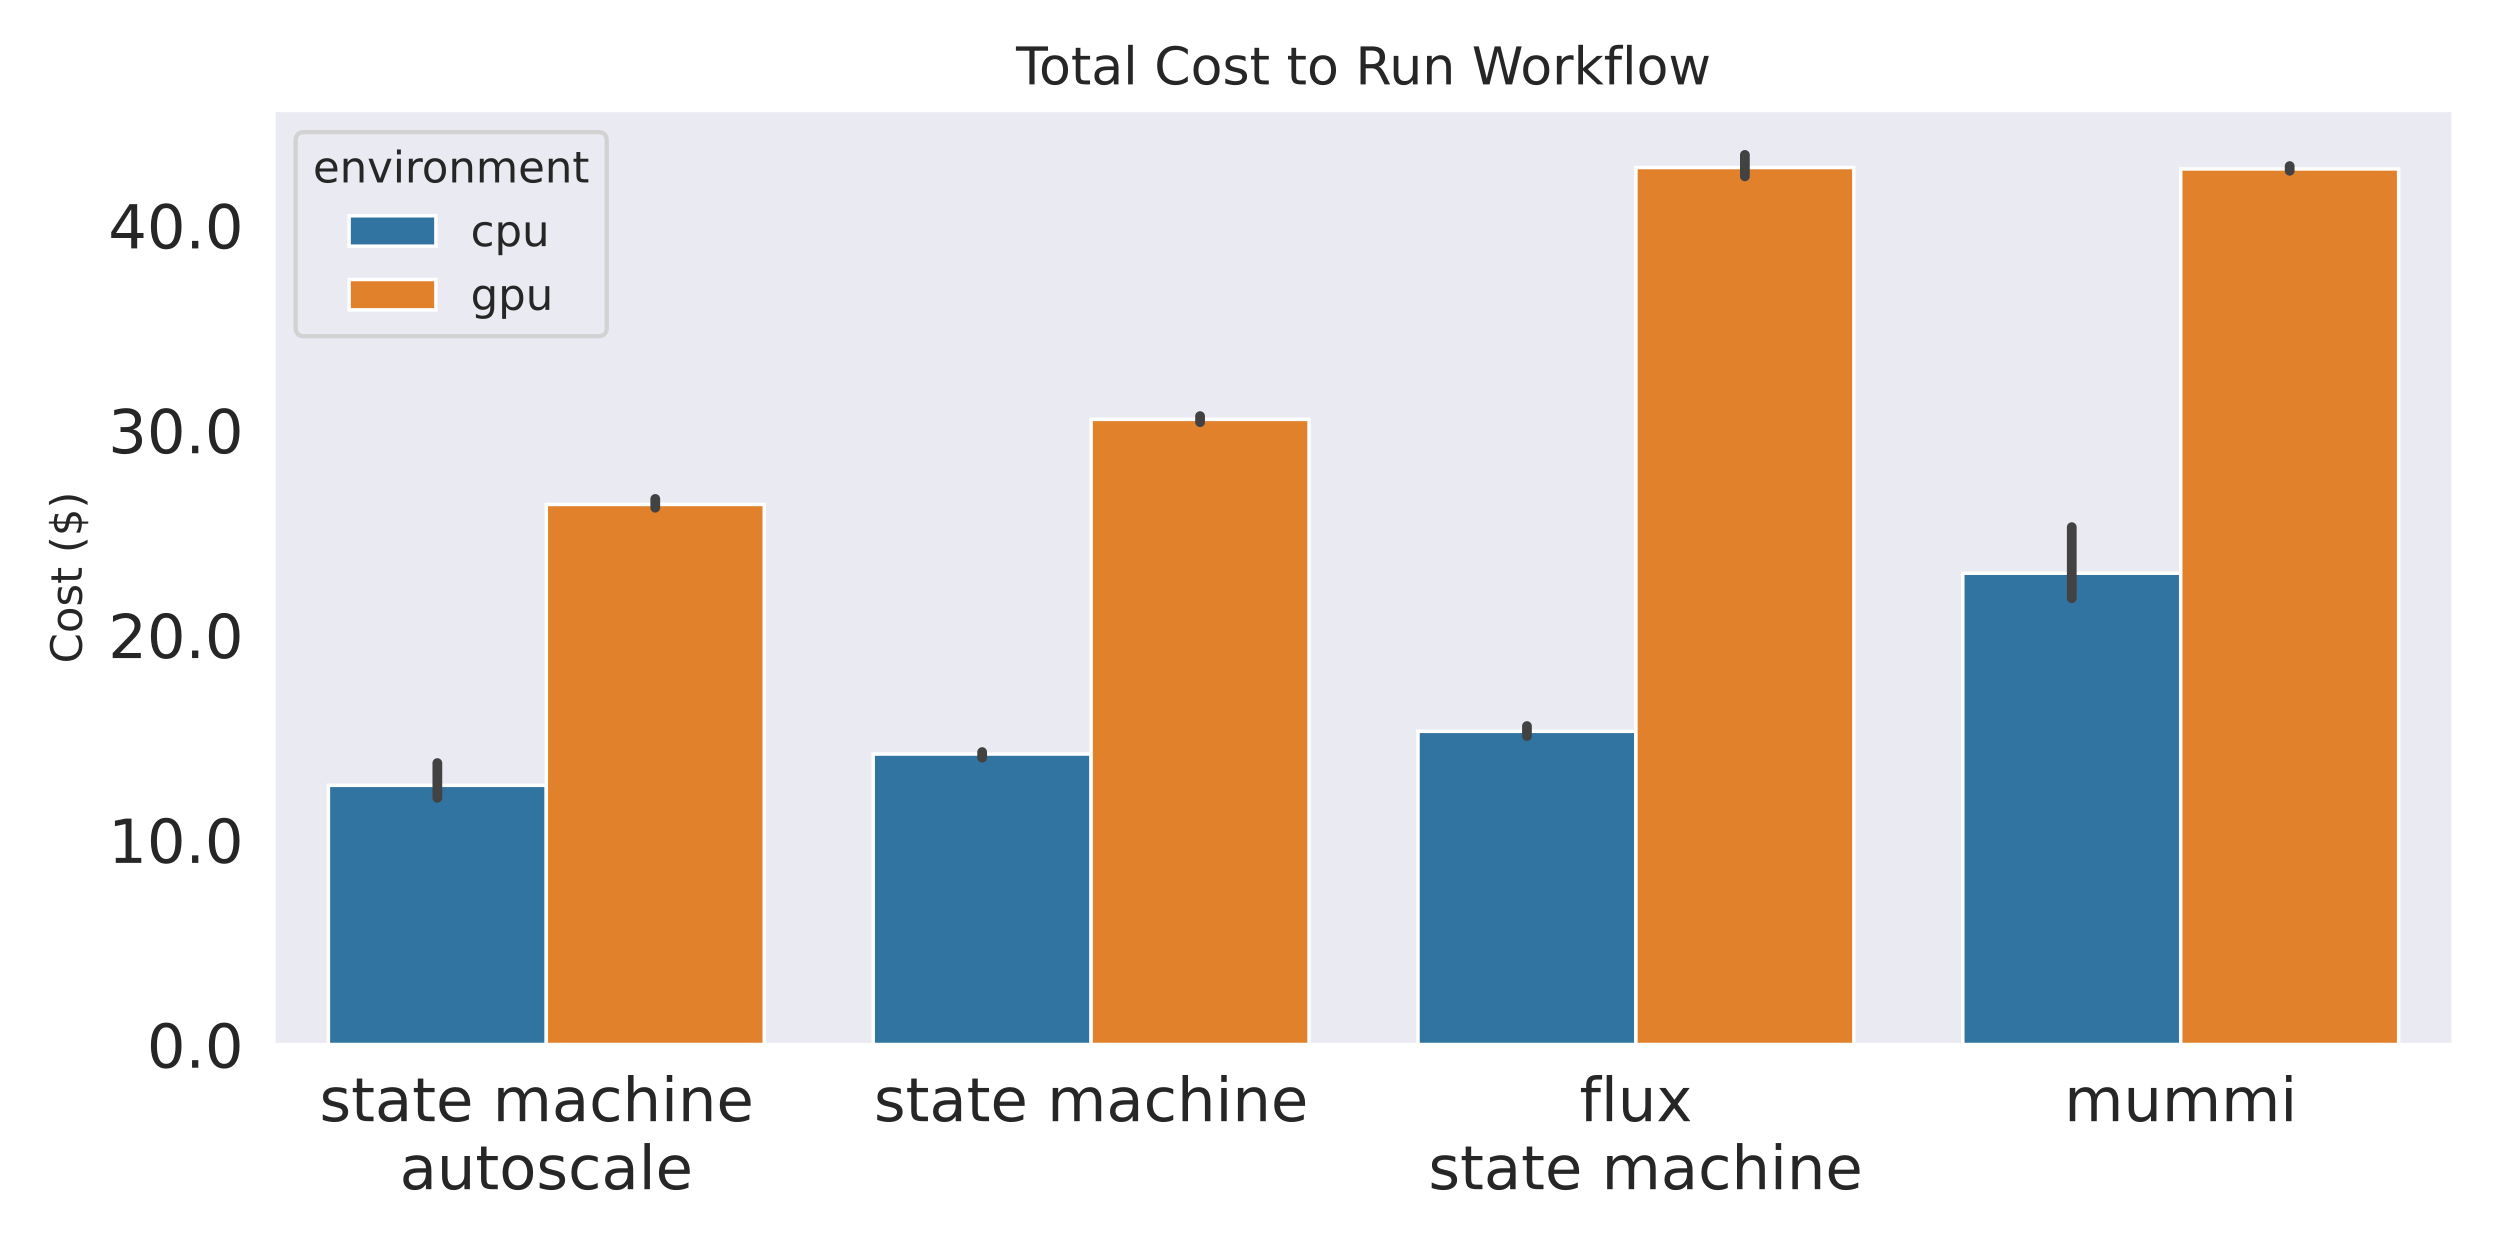
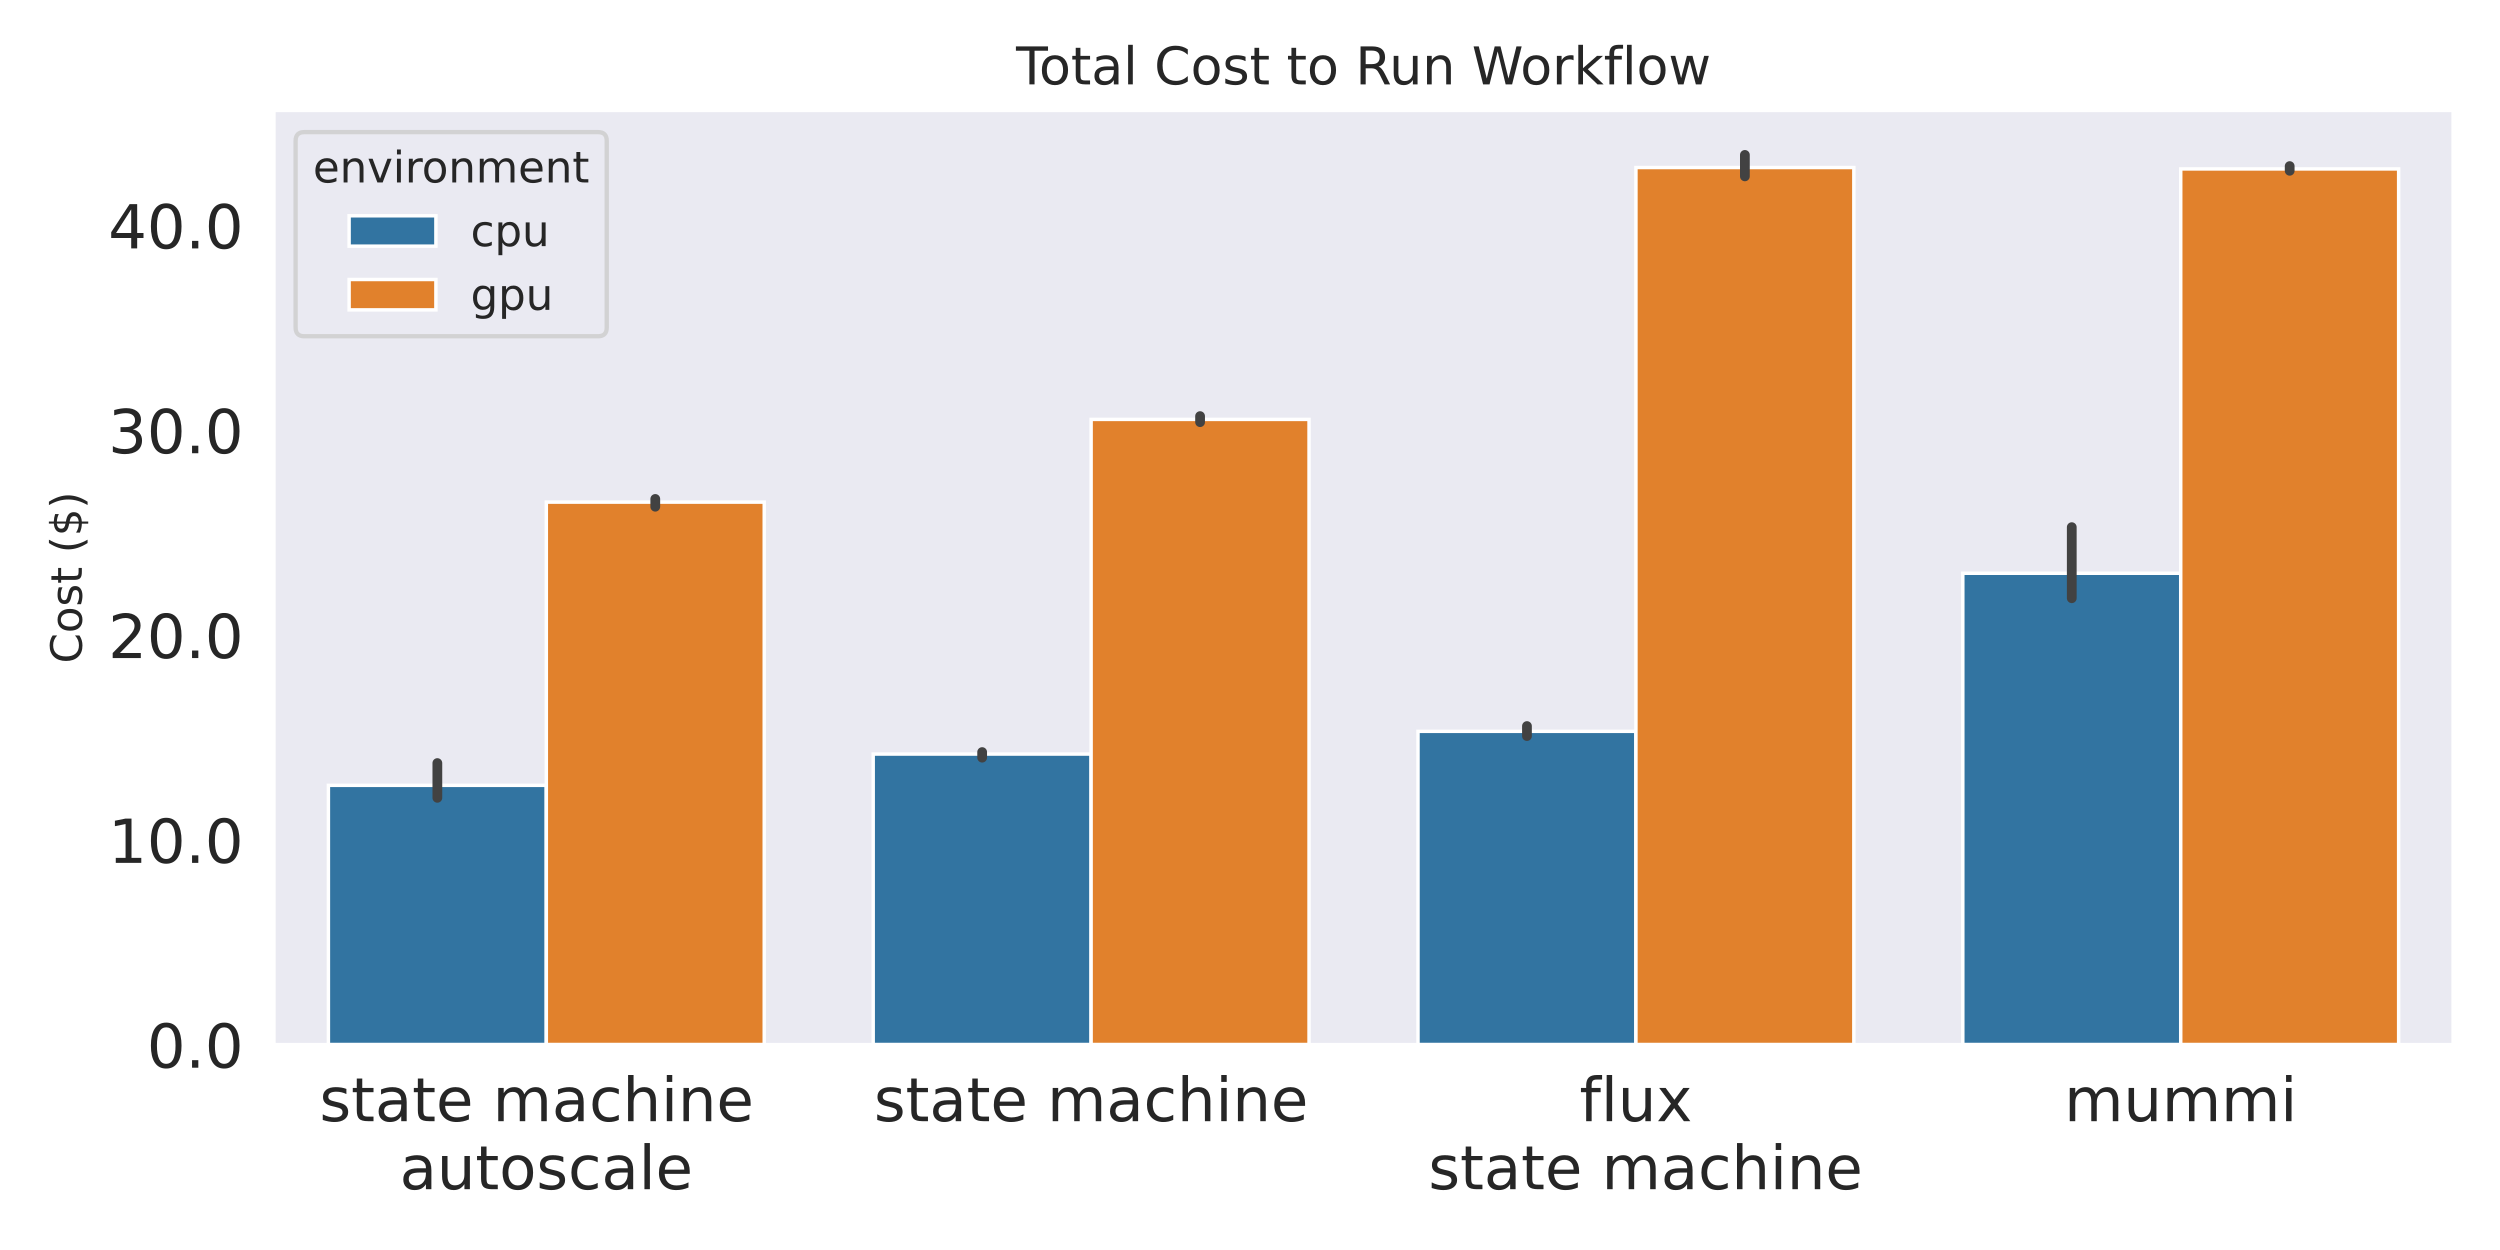
<svg xmlns="http://www.w3.org/2000/svg" xmlns:xlink="http://www.w3.org/1999/xlink" width="576pt" height="288pt" viewBox="0 0 576 288" version="1.1">
  <defs>
    <style type="text/css">*{stroke-linejoin: round; stroke-linecap: butt}</style>
  </defs>
  <g id="figure_1">
    <g id="patch_1">
      <path d="M 0 288  L 576 288  L 576 0  L 0 0  z " style="fill: #ffffff" />
    </g>
    <g id="axes_1">
      <g id="patch_2">
        <path d="M 63.11 240.68  L 565.2 240.68  L 565.2 25.44  L 63.11 25.44  z " style="fill: #eaeaf2" />
      </g>
      <g id="matplotlib.axis_1">
        <g id="xtick_1">
          <g id="text_1">
            <g style="fill: #262626" transform="translate(73.60859 258.3178) scale(0.14 -0.14)">
              <defs>
                <path id="DejaVuSans-73" d="M 2834 3397  L 2834 2853  Q 2591 2978 2328 3040  Q 2066 3103 1784 3103  Q 1356 3103 1142 2972  Q 928 2841 928 2578  Q 928 2378 1081 2264  Q 1234 2150 1697 2047  L 1894 2003  Q 2506 1872 2764 1633  Q 3022 1394 3022 966  Q 3022 478 2636 193  Q 2250 -91 1575 -91  Q 1294 -91 989 -36  Q 684 19 347 128  L 347 722  Q 666 556 975 473  Q 1284 391 1588 391  Q 1994 391 2212 530  Q 2431 669 2431 922  Q 2431 1156 2273 1281  Q 2116 1406 1581 1522  L 1381 1569  Q 847 1681 609 1914  Q 372 2147 372 2553  Q 372 3047 722 3315  Q 1072 3584 1716 3584  Q 2034 3584 2315 3537  Q 2597 3491 2834 3397  z " transform="scale(0.015625)" />
                <path id="DejaVuSans-74" d="M 1172 4494  L 1172 3500  L 2356 3500  L 2356 3053  L 1172 3053  L 1172 1153  Q 1172 725 1289 603  Q 1406 481 1766 481  L 2356 481  L 2356 0  L 1766 0  Q 1100 0 847 248  Q 594 497 594 1153  L 594 3053  L 172 3053  L 172 3500  L 594 3500  L 594 4494  L 1172 4494  z " transform="scale(0.015625)" />
                <path id="DejaVuSans-61" d="M 2194 1759  Q 1497 1759 1228 1600  Q 959 1441 959 1056  Q 959 750 1161 570  Q 1363 391 1709 391  Q 2188 391 2477 730  Q 2766 1069 2766 1631  L 2766 1759  L 2194 1759  z M 3341 1997  L 3341 0  L 2766 0  L 2766 531  Q 2569 213 2275 61  Q 1981 -91 1556 -91  Q 1019 -91 701 211  Q 384 513 384 1019  Q 384 1609 779 1909  Q 1175 2209 1959 2209  L 2766 2209  L 2766 2266  Q 2766 2663 2505 2880  Q 2244 3097 1772 3097  Q 1472 3097 1187 3025  Q 903 2953 641 2809  L 641 3341  Q 956 3463 1253 3523  Q 1550 3584 1831 3584  Q 2591 3584 2966 3190  Q 3341 2797 3341 1997  z " transform="scale(0.015625)" />
                <path id="DejaVuSans-65" d="M 3597 1894  L 3597 1613  L 953 1613  Q 991 1019 1311 708  Q 1631 397 2203 397  Q 2534 397 2845 478  Q 3156 559 3463 722  L 3463 178  Q 3153 47 2828 -22  Q 2503 -91 2169 -91  Q 1331 -91 842 396  Q 353 884 353 1716  Q 353 2575 817 3079  Q 1281 3584 2069 3584  Q 2775 3584 3186 3129  Q 3597 2675 3597 1894  z M 3022 2063  Q 3016 2534 2758 2815  Q 2500 3097 2075 3097  Q 1594 3097 1305 2825  Q 1016 2553 972 2059  L 3022 2063  z " transform="scale(0.015625)" />
                <path id="DejaVuSans-20" transform="scale(0.015625)" />
                <path id="DejaVuSans-6d" d="M 3328 2828  Q 3544 3216 3844 3400  Q 4144 3584 4550 3584  Q 5097 3584 5394 3201  Q 5691 2819 5691 2113  L 5691 0  L 5113 0  L 5113 2094  Q 5113 2597 4934 2840  Q 4756 3084 4391 3084  Q 3944 3084 3684 2787  Q 3425 2491 3425 1978  L 3425 0  L 2847 0  L 2847 2094  Q 2847 2600 2669 2842  Q 2491 3084 2119 3084  Q 1678 3084 1418 2786  Q 1159 2488 1159 1978  L 1159 0  L 581 0  L 581 3500  L 1159 3500  L 1159 2956  Q 1356 3278 1631 3431  Q 1906 3584 2284 3584  Q 2666 3584 2933 3390  Q 3200 3197 3328 2828  z " transform="scale(0.015625)" />
                <path id="DejaVuSans-63" d="M 3122 3366  L 3122 2828  Q 2878 2963 2633 3030  Q 2388 3097 2138 3097  Q 1578 3097 1268 2742  Q 959 2388 959 1747  Q 959 1106 1268 751  Q 1578 397 2138 397  Q 2388 397 2633 464  Q 2878 531 3122 666  L 3122 134  Q 2881 22 2623 -34  Q 2366 -91 2075 -91  Q 1284 -91 818 406  Q 353 903 353 1747  Q 353 2603 823 3093  Q 1294 3584 2113 3584  Q 2378 3584 2631 3529  Q 2884 3475 3122 3366  z " transform="scale(0.015625)" />
                <path id="DejaVuSans-68" d="M 3513 2113  L 3513 0  L 2938 0  L 2938 2094  Q 2938 2591 2744 2837  Q 2550 3084 2163 3084  Q 1697 3084 1428 2787  Q 1159 2491 1159 1978  L 1159 0  L 581 0  L 581 4863  L 1159 4863  L 1159 2956  Q 1366 3272 1645 3428  Q 1925 3584 2291 3584  Q 2894 3584 3203 3211  Q 3513 2838 3513 2113  z " transform="scale(0.015625)" />
                <path id="DejaVuSans-69" d="M 603 3500  L 1178 3500  L 1178 0  L 603 0  L 603 3500  z M 603 4863  L 1178 4863  L 1178 4134  L 603 4134  L 603 4863  z " transform="scale(0.015625)" />
                <path id="DejaVuSans-6e" d="M 3513 2113  L 3513 0  L 2938 0  L 2938 2094  Q 2938 2591 2744 2837  Q 2550 3084 2163 3084  Q 1697 3084 1428 2787  Q 1159 2491 1159 1978  L 1159 0  L 581 0  L 581 3500  L 1159 3500  L 1159 2956  Q 1366 3272 1645 3428  Q 1925 3584 2291 3584  Q 2894 3584 3203 3211  Q 3513 2838 3513 2113  z " transform="scale(0.015625)" />
              </defs>
              <use xlink:href="#DejaVuSans-73" />
              <use xlink:href="#DejaVuSans-74" x="52.1" />
              <use xlink:href="#DejaVuSans-61" x="91.309" />
              <use xlink:href="#DejaVuSans-74" x="152.588" />
              <use xlink:href="#DejaVuSans-65" x="191.797" />
              <use xlink:href="#DejaVuSans-20" x="253.32" />
              <use xlink:href="#DejaVuSans-6d" x="285.107" />
              <use xlink:href="#DejaVuSans-61" x="382.52" />
              <use xlink:href="#DejaVuSans-63" x="443.799" />
              <use xlink:href="#DejaVuSans-68" x="498.779" />
              <use xlink:href="#DejaVuSans-69" x="562.158" />
              <use xlink:href="#DejaVuSans-6e" x="589.941" />
              <use xlink:href="#DejaVuSans-65" x="653.32" />
              <use xlink:href="#DejaVuSans-20" x="714.844" />
            </g>
            <g style="fill: #262626" transform="translate(92.08094 273.9948) scale(0.14 -0.14)">
              <defs>
                <path id="DejaVuSans-75" d="M 544 1381  L 544 3500  L 1119 3500  L 1119 1403  Q 1119 906 1312 657  Q 1506 409 1894 409  Q 2359 409 2629 706  Q 2900 1003 2900 1516  L 2900 3500  L 3475 3500  L 3475 0  L 2900 0  L 2900 538  Q 2691 219 2414 64  Q 2138 -91 1772 -91  Q 1169 -91 856 284  Q 544 659 544 1381  z M 1991 3584  L 1991 3584  z " transform="scale(0.015625)" />
                <path id="DejaVuSans-6f" d="M 1959 3097  Q 1497 3097 1228 2736  Q 959 2375 959 1747  Q 959 1119 1226 758  Q 1494 397 1959 397  Q 2419 397 2687 759  Q 2956 1122 2956 1747  Q 2956 2369 2687 2733  Q 2419 3097 1959 3097  z M 1959 3584  Q 2709 3584 3137 3096  Q 3566 2609 3566 1747  Q 3566 888 3137 398  Q 2709 -91 1959 -91  Q 1206 -91 779 398  Q 353 888 353 1747  Q 353 2609 779 3096  Q 1206 3584 1959 3584  z " transform="scale(0.015625)" />
                <path id="DejaVuSans-6c" d="M 603 4863  L 1178 4863  L 1178 0  L 603 0  L 603 4863  z " transform="scale(0.015625)" />
              </defs>
              <use xlink:href="#DejaVuSans-61" />
              <use xlink:href="#DejaVuSans-75" x="61.279" />
              <use xlink:href="#DejaVuSans-74" x="124.658" />
              <use xlink:href="#DejaVuSans-6f" x="163.867" />
              <use xlink:href="#DejaVuSans-73" x="225.049" />
              <use xlink:href="#DejaVuSans-63" x="277.148" />
              <use xlink:href="#DejaVuSans-61" x="332.129" />
              <use xlink:href="#DejaVuSans-6c" x="393.408" />
              <use xlink:href="#DejaVuSans-65" x="421.191" />
            </g>
          </g>
        </g>
        <g id="xtick_2">
          <g id="text_2">
            <g style="fill: #262626" transform="translate(201.3558 258.3178) scale(0.14 -0.14)">
              <use xlink:href="#DejaVuSans-73" />
              <use xlink:href="#DejaVuSans-74" x="52.1" />
              <use xlink:href="#DejaVuSans-61" x="91.309" />
              <use xlink:href="#DejaVuSans-74" x="152.588" />
              <use xlink:href="#DejaVuSans-65" x="191.797" />
              <use xlink:href="#DejaVuSans-20" x="253.32" />
              <use xlink:href="#DejaVuSans-6d" x="285.107" />
              <use xlink:href="#DejaVuSans-61" x="382.52" />
              <use xlink:href="#DejaVuSans-63" x="443.799" />
              <use xlink:href="#DejaVuSans-68" x="498.779" />
              <use xlink:href="#DejaVuSans-69" x="562.158" />
              <use xlink:href="#DejaVuSans-6e" x="589.941" />
              <use xlink:href="#DejaVuSans-65" x="653.32" />
            </g>
          </g>
        </g>
        <g id="xtick_3">
          <g id="text_3">
            <g style="fill: #262626" transform="translate(363.928 258.3178) scale(0.14 -0.14)">
              <defs>
                <path id="DejaVuSans-66" d="M 2375 4863  L 2375 4384  L 1825 4384  Q 1516 4384 1395 4259  Q 1275 4134 1275 3809  L 1275 3500  L 2222 3500  L 2222 3053  L 1275 3053  L 1275 0  L 697 0  L 697 3053  L 147 3053  L 147 3500  L 697 3500  L 697 3744  Q 697 4328 969 4595  Q 1241 4863 1831 4863  L 2375 4863  z " transform="scale(0.015625)" />
                <path id="DejaVuSans-78" d="M 3513 3500  L 2247 1797  L 3578 0  L 2900 0  L 1881 1375  L 863 0  L 184 0  L 1544 1831  L 300 3500  L 978 3500  L 1906 2253  L 2834 3500  L 3513 3500  z " transform="scale(0.015625)" />
              </defs>
              <use xlink:href="#DejaVuSans-66" />
              <use xlink:href="#DejaVuSans-6c" x="35.205" />
              <use xlink:href="#DejaVuSans-75" x="62.988" />
              <use xlink:href="#DejaVuSans-78" x="126.367" />
            </g>
            <g style="fill: #262626" transform="translate(324.6536 273.9948) scale(0.14 -0.14)">
              <use xlink:href="#DejaVuSans-20" />
              <use xlink:href="#DejaVuSans-73" x="31.787" />
              <use xlink:href="#DejaVuSans-74" x="83.887" />
              <use xlink:href="#DejaVuSans-61" x="123.096" />
              <use xlink:href="#DejaVuSans-74" x="184.375" />
              <use xlink:href="#DejaVuSans-65" x="223.584" />
              <use xlink:href="#DejaVuSans-20" x="285.107" />
              <use xlink:href="#DejaVuSans-6d" x="316.895" />
              <use xlink:href="#DejaVuSans-61" x="414.307" />
              <use xlink:href="#DejaVuSans-63" x="475.586" />
              <use xlink:href="#DejaVuSans-68" x="530.566" />
              <use xlink:href="#DejaVuSans-69" x="593.945" />
              <use xlink:href="#DejaVuSans-6e" x="621.729" />
              <use xlink:href="#DejaVuSans-65" x="685.107" />
            </g>
          </g>
        </g>
        <g id="xtick_4">
          <g id="text_4">
            <g style="fill: #262626" transform="translate(475.6025 258.3178) scale(0.14 -0.14)">
              <use xlink:href="#DejaVuSans-6d" />
              <use xlink:href="#DejaVuSans-75" x="97.412" />
              <use xlink:href="#DejaVuSans-6d" x="160.791" />
              <use xlink:href="#DejaVuSans-6d" x="258.203" />
              <use xlink:href="#DejaVuSans-69" x="355.615" />
            </g>
          </g>
        </g>
      </g>
      <g id="matplotlib.axis_2">
        <g id="ytick_1">
          <g id="text_5">
            <g style="fill: #262626" transform="translate(33.84562 245.9989) scale(0.14 -0.14)">
              <defs>
                <path id="DejaVuSans-30" d="M 2034 4250  Q 1547 4250 1301 3770  Q 1056 3291 1056 2328  Q 1056 1369 1301 889  Q 1547 409 2034 409  Q 2525 409 2770 889  Q 3016 1369 3016 2328  Q 3016 3291 2770 3770  Q 2525 4250 2034 4250  z M 2034 4750  Q 2819 4750 3233 4129  Q 3647 3509 3647 2328  Q 3647 1150 3233 529  Q 2819 -91 2034 -91  Q 1250 -91 836 529  Q 422 1150 422 2328  Q 422 3509 836 4129  Q 1250 4750 2034 4750  z " transform="scale(0.015625)" />
                <path id="DejaVuSans-2e" d="M 684 794  L 1344 794  L 1344 0  L 684 0  L 684 794  z " transform="scale(0.015625)" />
              </defs>
              <use xlink:href="#DejaVuSans-30" />
              <use xlink:href="#DejaVuSans-2e" x="63.623" />
              <use xlink:href="#DejaVuSans-30" x="95.41" />
            </g>
          </g>
        </g>
        <g id="ytick_2">
          <g id="text_6">
            <g style="fill: #262626" transform="translate(24.93812 198.8081) scale(0.14 -0.14)">
              <defs>
                <path id="DejaVuSans-31" d="M 794 531  L 1825 531  L 1825 4091  L 703 3866  L 703 4441  L 1819 4666  L 2450 4666  L 2450 531  L 3481 531  L 3481 0  L 794 0  L 794 531  z " transform="scale(0.015625)" />
              </defs>
              <use xlink:href="#DejaVuSans-31" />
              <use xlink:href="#DejaVuSans-30" x="63.623" />
              <use xlink:href="#DejaVuSans-2e" x="127.246" />
              <use xlink:href="#DejaVuSans-30" x="159.033" />
            </g>
          </g>
        </g>
        <g id="ytick_3">
          <g id="text_7">
            <g style="fill: #262626" transform="translate(24.93812 151.6173) scale(0.14 -0.14)">
              <defs>
                <path id="DejaVuSans-32" d="M 1228 531  L 3431 531  L 3431 0  L 469 0  L 469 531  Q 828 903 1448 1529  Q 2069 2156 2228 2338  Q 2531 2678 2651 2914  Q 2772 3150 2772 3378  Q 2772 3750 2511 3984  Q 2250 4219 1831 4219  Q 1534 4219 1204 4116  Q 875 4013 500 3803  L 500 4441  Q 881 4594 1212 4672  Q 1544 4750 1819 4750  Q 2544 4750 2975 4387  Q 3406 4025 3406 3419  Q 3406 3131 3298 2873  Q 3191 2616 2906 2266  Q 2828 2175 2409 1742  Q 1991 1309 1228 531  z " transform="scale(0.015625)" />
              </defs>
              <use xlink:href="#DejaVuSans-32" />
              <use xlink:href="#DejaVuSans-30" x="63.623" />
              <use xlink:href="#DejaVuSans-2e" x="127.246" />
              <use xlink:href="#DejaVuSans-30" x="159.033" />
            </g>
          </g>
        </g>
        <g id="ytick_4">
          <g id="text_8">
            <g style="fill: #262626" transform="translate(24.93812 104.4265) scale(0.14 -0.14)">
              <defs>
                <path id="DejaVuSans-33" d="M 2597 2516  Q 3050 2419 3304 2112  Q 3559 1806 3559 1356  Q 3559 666 3084 287  Q 2609 -91 1734 -91  Q 1441 -91 1130 -33  Q 819 25 488 141  L 488 750  Q 750 597 1062 519  Q 1375 441 1716 441  Q 2309 441 2620 675  Q 2931 909 2931 1356  Q 2931 1769 2642 2001  Q 2353 2234 1838 2234  L 1294 2234  L 1294 2753  L 1863 2753  Q 2328 2753 2575 2939  Q 2822 3125 2822 3475  Q 2822 3834 2567 4026  Q 2313 4219 1838 4219  Q 1578 4219 1281 4162  Q 984 4106 628 3988  L 628 4550  Q 988 4650 1302 4700  Q 1616 4750 1894 4750  Q 2613 4750 3031 4423  Q 3450 4097 3450 3541  Q 3450 3153 3228 2886  Q 3006 2619 2597 2516  z " transform="scale(0.015625)" />
              </defs>
              <use xlink:href="#DejaVuSans-33" />
              <use xlink:href="#DejaVuSans-30" x="63.623" />
              <use xlink:href="#DejaVuSans-2e" x="127.246" />
              <use xlink:href="#DejaVuSans-30" x="159.033" />
            </g>
          </g>
        </g>
        <g id="ytick_5">
          <g id="text_9">
            <g style="fill: #262626" transform="translate(24.93812 57.23574) scale(0.14 -0.14)">
              <defs>
                <path id="DejaVuSans-34" d="M 2419 4116  L 825 1625  L 2419 1625  L 2419 4116  z M 2253 4666  L 3047 4666  L 3047 1625  L 3713 1625  L 3713 1100  L 3047 1100  L 3047 0  L 2419 0  L 2419 1100  L 313 1100  L 313 1709  L 2253 4666  z " transform="scale(0.015625)" />
              </defs>
              <use xlink:href="#DejaVuSans-34" />
              <use xlink:href="#DejaVuSans-30" x="63.623" />
              <use xlink:href="#DejaVuSans-2e" x="127.246" />
              <use xlink:href="#DejaVuSans-30" x="159.033" />
            </g>
          </g>
        </g>
        <g id="text_10">
          <g style="fill: #262626" transform="translate(18.85844 152.8475) rotate(-90) scale(0.1 -0.1)">
            <defs>
              <path id="DejaVuSans-43" d="M 4122 4306  L 4122 3641  Q 3803 3938 3442 4084  Q 3081 4231 2675 4231  Q 1875 4231 1450 3742  Q 1025 3253 1025 2328  Q 1025 1406 1450 917  Q 1875 428 2675 428  Q 3081 428 3442 575  Q 3803 722 4122 1019  L 4122 359  Q 3791 134 3420 21  Q 3050 -91 2638 -91  Q 1578 -91 968 557  Q 359 1206 359 2328  Q 359 3453 968 4101  Q 1578 4750 2638 4750  Q 3056 4750 3426 4639  Q 3797 4528 4122 4306  z " transform="scale(0.015625)" />
              <path id="DejaVuSans-28" d="M 1984 4856  Q 1566 4138 1362 3434  Q 1159 2731 1159 2009  Q 1159 1288 1364 580  Q 1569 -128 1984 -844  L 1484 -844  Q 1016 -109 783 600  Q 550 1309 550 2009  Q 550 2706 781 3412  Q 1013 4119 1484 4856  L 1984 4856  z " transform="scale(0.015625)" />
              <path id="DejaVuSans-24" d="M 2163 -941  L 1850 -941  L 1847 0  Q 1519 6 1191 76  Q 863 147 531 288  L 531 850  Q 850 650 1176 548  Q 1503 447 1850 444  L 1850 1869  Q 1159 1981 845 2250  Q 531 2519 531 2988  Q 531 3497 872 3790  Q 1213 4084 1850 4128  L 1850 4863  L 2163 4863  L 2163 4138  Q 2453 4125 2725 4076  Q 2997 4028 3256 3944  L 3256 3397  Q 2997 3528 2723 3600  Q 2450 3672 2163 3684  L 2163 2350  Q 2872 2241 3206 1959  Q 3541 1678 3541 1191  Q 3541 663 3186 358  Q 2831 53 2163 6  L 2163 -941  z M 1850 2406  L 1850 3688  Q 1488 3647 1297 3481  Q 1106 3316 1106 3041  Q 1106 2772 1282 2622  Q 1459 2472 1850 2406  z M 2163 1806  L 2163 453  Q 2559 506 2761 678  Q 2963 850 2963 1131  Q 2963 1406 2770 1568  Q 2578 1731 2163 1806  z " transform="scale(0.015625)" />
              <path id="DejaVuSans-29" d="M 513 4856  L 1013 4856  Q 1481 4119 1714 3412  Q 1947 2706 1947 2009  Q 1947 1309 1714 600  Q 1481 -109 1013 -844  L 513 -844  Q 928 -128 1133 580  Q 1338 1288 1338 2009  Q 1338 2731 1133 3434  Q 928 4138 513 4856  z " transform="scale(0.015625)" />
            </defs>
            <use xlink:href="#DejaVuSans-43" />
            <use xlink:href="#DejaVuSans-6f" x="69.824" />
            <use xlink:href="#DejaVuSans-73" x="131.006" />
            <use xlink:href="#DejaVuSans-74" x="183.105" />
            <use xlink:href="#DejaVuSans-20" x="222.314" />
            <use xlink:href="#DejaVuSans-28" x="254.102" />
            <use xlink:href="#DejaVuSans-24" x="293.115" />
            <use xlink:href="#DejaVuSans-29" x="356.738" />
          </g>
        </g>
      </g>
      <g id="patch_3">
-         <path d="M 75.662 240.68  L 125.871 240.68  L 125.871 180.947  L 75.662 180.947  z " clip-path="url(#p112ec547d3)" style="fill: #3274a1; stroke: #ffffff; stroke-width: 0.8; stroke-linejoin: miter" />
+         <path d="M 75.662 240.68  L 125.871 240.68  L 125.871 180.947  L 75.662 180.947  z " clip-path="url(#pc84498d243)" style="fill: #3274a1; stroke: #ffffff; stroke-width: 0.8; stroke-linejoin: miter" />
      </g>
      <g id="patch_4">
-         <path d="M 201.185 240.68  L 251.394 240.68  L 251.394 173.74  L 201.185 173.74  z " clip-path="url(#p112ec547d3)" style="fill: #3274a1; stroke: #ffffff; stroke-width: 0.8; stroke-linejoin: miter" />
+         <path d="M 201.185 240.68  L 251.394 240.68  L 251.394 173.74  L 201.185 173.74  z " clip-path="url(#pc84498d243)" style="fill: #3274a1; stroke: #ffffff; stroke-width: 0.8; stroke-linejoin: miter" />
      </g>
      <g id="patch_5">
-         <path d="M 326.707 240.68  L 376.916 240.68  L 376.916 168.493  L 326.707 168.493  z " clip-path="url(#p112ec547d3)" style="fill: #3274a1; stroke: #ffffff; stroke-width: 0.8; stroke-linejoin: miter" />
+         <path d="M 326.707 240.68  L 376.916 240.68  L 376.916 168.493  L 326.707 168.493  z " clip-path="url(#pc84498d243)" style="fill: #3274a1; stroke: #ffffff; stroke-width: 0.8; stroke-linejoin: miter" />
      </g>
      <g id="patch_6">
-         <path d="M 452.23 240.68  L 502.439 240.68  L 502.439 132.077  L 452.23 132.077  z " clip-path="url(#p112ec547d3)" style="fill: #3274a1; stroke: #ffffff; stroke-width: 0.8; stroke-linejoin: miter" />
+         <path d="M 452.23 240.68  L 502.439 240.68  L 502.439 132.077  L 452.23 132.077  z " clip-path="url(#pc84498d243)" style="fill: #3274a1; stroke: #ffffff; stroke-width: 0.8; stroke-linejoin: miter" />
      </g>
      <g id="patch_7">
-         <path d="M 125.871 240.68  L 176.08 240.68  L 176.08 116.229  L 125.871 116.229  z " clip-path="url(#p112ec547d3)" style="fill: #e1812c; stroke: #ffffff; stroke-width: 0.8; stroke-linejoin: miter" />
+         <path d="M 125.871 240.68  L 176.08 240.68  L 176.08 115.699  L 125.871 115.699  z " clip-path="url(#pc84498d243)" style="fill: #e1812c; stroke: #ffffff; stroke-width: 0.8; stroke-linejoin: miter" />
      </g>
      <g id="patch_8">
-         <path d="M 251.394 240.68  L 301.603 240.68  L 301.603 96.625  L 251.394 96.625  z " clip-path="url(#p112ec547d3)" style="fill: #e1812c; stroke: #ffffff; stroke-width: 0.8; stroke-linejoin: miter" />
+         <path d="M 251.394 240.68  L 301.603 240.68  L 301.603 96.625  L 251.394 96.625  z " clip-path="url(#pc84498d243)" style="fill: #e1812c; stroke: #ffffff; stroke-width: 0.8; stroke-linejoin: miter" />
      </g>
      <g id="patch_9">
-         <path d="M 376.916 240.68  L 427.125 240.68  L 427.125 38.604  L 376.916 38.604  z " clip-path="url(#p112ec547d3)" style="fill: #e1812c; stroke: #ffffff; stroke-width: 0.8; stroke-linejoin: miter" />
+         <path d="M 376.916 240.68  L 427.125 240.68  L 427.125 38.604  L 376.916 38.604  z " clip-path="url(#pc84498d243)" style="fill: #e1812c; stroke: #ffffff; stroke-width: 0.8; stroke-linejoin: miter" />
      </g>
      <g id="patch_10">
-         <path d="M 502.439 240.68  L 552.648 240.68  L 552.648 38.919  L 502.439 38.919  z " clip-path="url(#p112ec547d3)" style="fill: #e1812c; stroke: #ffffff; stroke-width: 0.8; stroke-linejoin: miter" />
+         <path d="M 502.439 240.68  L 552.648 240.68  L 552.648 38.919  L 502.439 38.919  z " clip-path="url(#pc84498d243)" style="fill: #e1812c; stroke: #ffffff; stroke-width: 0.8; stroke-linejoin: miter" />
      </g>
      <g id="patch_11">
-         <path d="M 125.871 240.68  L 125.871 240.68  L 125.871 240.68  L 125.871 240.68  z " clip-path="url(#p112ec547d3)" style="fill: #3274a1; stroke: #ffffff; stroke-width: 0.8; stroke-linejoin: miter" />
+         <path d="M 125.871 240.68  L 125.871 240.68  L 125.871 240.68  L 125.871 240.68  z " clip-path="url(#pc84498d243)" style="fill: #3274a1; stroke: #ffffff; stroke-width: 0.8; stroke-linejoin: miter" />
      </g>
      <g id="patch_12">
-         <path d="M 125.871 240.68  L 125.871 240.68  L 125.871 240.68  L 125.871 240.68  z " clip-path="url(#p112ec547d3)" style="fill: #e1812c; stroke: #ffffff; stroke-width: 0.8; stroke-linejoin: miter" />
+         <path d="M 125.871 240.68  L 125.871 240.68  L 125.871 240.68  L 125.871 240.68  z " clip-path="url(#pc84498d243)" style="fill: #e1812c; stroke: #ffffff; stroke-width: 0.8; stroke-linejoin: miter" />
      </g>
      <g id="line2d_1">
-         <path d="M 100.767 183.82  L 100.767 175.81  " clip-path="url(#p112ec547d3)" style="fill: none; stroke: #424242; stroke-width: 2.25; stroke-linecap: round" />
+         <path d="M 100.767 183.82  L 100.767 175.81  " clip-path="url(#pc84498d243)" style="fill: none; stroke: #424242; stroke-width: 2.25; stroke-linecap: round" />
      </g>
      <g id="line2d_2">
-         <path d="M 226.289 174.565  L 226.289 173.278  " clip-path="url(#p112ec547d3)" style="fill: none; stroke: #424242; stroke-width: 2.25; stroke-linecap: round" />
+         <path d="M 226.289 174.565  L 226.289 173.278  " clip-path="url(#pc84498d243)" style="fill: none; stroke: #424242; stroke-width: 2.25; stroke-linecap: round" />
      </g>
      <g id="line2d_3">
-         <path d="M 351.812 169.591  L 351.812 167.283  " clip-path="url(#p112ec547d3)" style="fill: none; stroke: #424242; stroke-width: 2.25; stroke-linecap: round" />
+         <path d="M 351.812 169.591  L 351.812 167.283  " clip-path="url(#pc84498d243)" style="fill: none; stroke: #424242; stroke-width: 2.25; stroke-linecap: round" />
      </g>
      <g id="line2d_4">
-         <path d="M 477.334 137.834  L 477.334 121.456  " clip-path="url(#p112ec547d3)" style="fill: none; stroke: #424242; stroke-width: 2.25; stroke-linecap: round" />
+         <path d="M 477.334 137.834  L 477.334 121.456  " clip-path="url(#pc84498d243)" style="fill: none; stroke: #424242; stroke-width: 2.25; stroke-linecap: round" />
      </g>
      <g id="line2d_5">
-         <path d="M 150.976 116.982  L 150.976 114.955  " clip-path="url(#p112ec547d3)" style="fill: none; stroke: #424242; stroke-width: 2.25; stroke-linecap: round" />
+         <path d="M 150.976 116.749  L 150.976 114.955  " clip-path="url(#pc84498d243)" style="fill: none; stroke: #424242; stroke-width: 2.25; stroke-linecap: round" />
      </g>
      <g id="line2d_6">
-         <path d="M 276.498 97.267  L 276.498 95.871  " clip-path="url(#p112ec547d3)" style="fill: none; stroke: #424242; stroke-width: 2.25; stroke-linecap: round" />
+         <path d="M 276.498 97.267  L 276.498 95.871  " clip-path="url(#pc84498d243)" style="fill: none; stroke: #424242; stroke-width: 2.25; stroke-linecap: round" />
      </g>
      <g id="line2d_7">
-         <path d="M 402.021 40.635  L 402.021 35.69  " clip-path="url(#p112ec547d3)" style="fill: none; stroke: #424242; stroke-width: 2.25; stroke-linecap: round" />
+         <path d="M 402.021 40.635  L 402.021 35.69  " clip-path="url(#pc84498d243)" style="fill: none; stroke: #424242; stroke-width: 2.25; stroke-linecap: round" />
      </g>
      <g id="line2d_8">
-         <path d="M 527.543 39.35  L 527.543 38.266  " clip-path="url(#p112ec547d3)" style="fill: none; stroke: #424242; stroke-width: 2.25; stroke-linecap: round" />
+         <path d="M 527.543 39.35  L 527.543 38.266  " clip-path="url(#pc84498d243)" style="fill: none; stroke: #424242; stroke-width: 2.25; stroke-linecap: round" />
      </g>
      <g id="patch_13">
        <path d="M 63.11 240.68  L 63.11 25.44  " style="fill: none; stroke: #ffffff; stroke-width: 0.8; stroke-linejoin: miter; stroke-linecap: square" />
      </g>
      <g id="patch_14">
        <path d="M 565.2 240.68  L 565.2 25.44  " style="fill: none; stroke: #ffffff; stroke-width: 0.8; stroke-linejoin: miter; stroke-linecap: square" />
      </g>
      <g id="patch_15">
        <path d="M 63.11 240.68  L 565.2 240.68  " style="fill: none; stroke: #ffffff; stroke-width: 0.8; stroke-linejoin: miter; stroke-linecap: square" />
      </g>
      <g id="patch_16">
        <path d="M 63.11 25.44  L 565.2 25.44  " style="fill: none; stroke: #ffffff; stroke-width: 0.8; stroke-linejoin: miter; stroke-linecap: square" />
      </g>
      <g id="text_11">
        <g style="fill: #262626" transform="translate(234.1 19.44) scale(0.12 -0.12)">
          <defs>
            <path id="DejaVuSans-54" d="M -19 4666  L 3928 4666  L 3928 4134  L 2272 4134  L 2272 0  L 1638 0  L 1638 4134  L -19 4134  L -19 4666  z " transform="scale(0.015625)" />
            <path id="DejaVuSans-52" d="M 2841 2188  Q 3044 2119 3236 1894  Q 3428 1669 3622 1275  L 4263 0  L 3584 0  L 2988 1197  Q 2756 1666 2539 1819  Q 2322 1972 1947 1972  L 1259 1972  L 1259 0  L 628 0  L 628 4666  L 2053 4666  Q 2853 4666 3247 4331  Q 3641 3997 3641 3322  Q 3641 2881 3436 2590  Q 3231 2300 2841 2188  z M 1259 4147  L 1259 2491  L 2053 2491  Q 2509 2491 2742 2702  Q 2975 2913 2975 3322  Q 2975 3731 2742 3939  Q 2509 4147 2053 4147  L 1259 4147  z " transform="scale(0.015625)" />
            <path id="DejaVuSans-57" d="M 213 4666  L 850 4666  L 1831 722  L 2809 4666  L 3519 4666  L 4500 722  L 5478 4666  L 6119 4666  L 4947 0  L 4153 0  L 3169 4050  L 2175 0  L 1381 0  L 213 4666  z " transform="scale(0.015625)" />
            <path id="DejaVuSans-72" d="M 2631 2963  Q 2534 3019 2420 3045  Q 2306 3072 2169 3072  Q 1681 3072 1420 2755  Q 1159 2438 1159 1844  L 1159 0  L 581 0  L 581 3500  L 1159 3500  L 1159 2956  Q 1341 3275 1631 3429  Q 1922 3584 2338 3584  Q 2397 3584 2469 3576  Q 2541 3569 2628 3553  L 2631 2963  z " transform="scale(0.015625)" />
            <path id="DejaVuSans-6b" d="M 581 4863  L 1159 4863  L 1159 1991  L 2875 3500  L 3609 3500  L 1753 1863  L 3688 0  L 2938 0  L 1159 1709  L 1159 0  L 581 0  L 581 4863  z " transform="scale(0.015625)" />
            <path id="DejaVuSans-77" d="M 269 3500  L 844 3500  L 1563 769  L 2278 3500  L 2956 3500  L 3675 769  L 4391 3500  L 4966 3500  L 4050 0  L 3372 0  L 2619 2869  L 1863 0  L 1184 0  L 269 3500  z " transform="scale(0.015625)" />
          </defs>
          <use xlink:href="#DejaVuSans-54" />
          <use xlink:href="#DejaVuSans-6f" x="44.084" />
          <use xlink:href="#DejaVuSans-74" x="105.266" />
          <use xlink:href="#DejaVuSans-61" x="144.475" />
          <use xlink:href="#DejaVuSans-6c" x="205.754" />
          <use xlink:href="#DejaVuSans-20" x="233.537" />
          <use xlink:href="#DejaVuSans-43" x="265.324" />
          <use xlink:href="#DejaVuSans-6f" x="335.148" />
          <use xlink:href="#DejaVuSans-73" x="396.33" />
          <use xlink:href="#DejaVuSans-74" x="448.43" />
          <use xlink:href="#DejaVuSans-20" x="487.639" />
          <use xlink:href="#DejaVuSans-74" x="519.426" />
          <use xlink:href="#DejaVuSans-6f" x="558.635" />
          <use xlink:href="#DejaVuSans-20" x="619.816" />
          <use xlink:href="#DejaVuSans-52" x="651.604" />
          <use xlink:href="#DejaVuSans-75" x="716.586" />
          <use xlink:href="#DejaVuSans-6e" x="779.965" />
          <use xlink:href="#DejaVuSans-20" x="843.344" />
          <use xlink:href="#DejaVuSans-57" x="875.131" />
          <use xlink:href="#DejaVuSans-6f" x="968.133" />
          <use xlink:href="#DejaVuSans-72" x="1029.314" />
          <use xlink:href="#DejaVuSans-6b" x="1070.428" />
          <use xlink:href="#DejaVuSans-66" x="1128.338" />
          <use xlink:href="#DejaVuSans-6c" x="1163.543" />
          <use xlink:href="#DejaVuSans-6f" x="1191.326" />
          <use xlink:href="#DejaVuSans-77" x="1252.508" />
        </g>
      </g>
      <g id="legend_1">
        <g id="patch_17">
          <path d="M 70.11 77.474  L 137.791 77.474  Q 139.791 77.474 139.791 75.474  L 139.791 32.44  Q 139.791 30.44 137.791 30.44  L 70.11 30.44  Q 68.11 30.44 68.11 32.44  L 68.11 75.474  Q 68.11 77.474 70.11 77.474  z " style="fill: #eaeaf2; opacity: 0.8; stroke: #cccccc; stroke-linejoin: miter" />
        </g>
        <g id="text_12">
          <g style="fill: #262626" transform="translate(72.11 42.03844) scale(0.1 -0.1)">
            <defs>
              <path id="DejaVuSans-76" d="M 191 3500  L 800 3500  L 1894 563  L 2988 3500  L 3597 3500  L 2284 0  L 1503 0  L 191 3500  z " transform="scale(0.015625)" />
            </defs>
            <use xlink:href="#DejaVuSans-65" />
            <use xlink:href="#DejaVuSans-6e" x="61.523" />
            <use xlink:href="#DejaVuSans-76" x="124.902" />
            <use xlink:href="#DejaVuSans-69" x="184.082" />
            <use xlink:href="#DejaVuSans-72" x="211.865" />
            <use xlink:href="#DejaVuSans-6f" x="250.729" />
            <use xlink:href="#DejaVuSans-6e" x="311.91" />
            <use xlink:href="#DejaVuSans-6d" x="375.289" />
            <use xlink:href="#DejaVuSans-65" x="472.701" />
            <use xlink:href="#DejaVuSans-6e" x="534.225" />
            <use xlink:href="#DejaVuSans-74" x="597.604" />
          </g>
        </g>
        <g id="patch_18">
          <path d="M 80.433 56.717  L 100.433 56.717  L 100.433 49.717  L 80.433 49.717  z " style="fill: #3274a1; stroke: #ffffff; stroke-width: 0.8; stroke-linejoin: miter" />
        </g>
        <g id="text_13">
          <g style="fill: #262626" transform="translate(108.4334 56.71656) scale(0.1 -0.1)">
            <defs>
              <path id="DejaVuSans-70" d="M 1159 525  L 1159 -1331  L 581 -1331  L 581 3500  L 1159 3500  L 1159 2969  Q 1341 3281 1617 3432  Q 1894 3584 2278 3584  Q 2916 3584 3314 3078  Q 3713 2572 3713 1747  Q 3713 922 3314 415  Q 2916 -91 2278 -91  Q 1894 -91 1617 61  Q 1341 213 1159 525  z M 3116 1747  Q 3116 2381 2855 2742  Q 2594 3103 2138 3103  Q 1681 3103 1420 2742  Q 1159 2381 1159 1747  Q 1159 1113 1420 752  Q 1681 391 2138 391  Q 2594 391 2855 752  Q 3116 1113 3116 1747  z " transform="scale(0.015625)" />
            </defs>
            <use xlink:href="#DejaVuSans-63" />
            <use xlink:href="#DejaVuSans-70" x="54.98" />
            <use xlink:href="#DejaVuSans-75" x="118.457" />
          </g>
        </g>
        <g id="patch_19">
          <path d="M 80.433 71.395  L 100.433 71.395  L 100.433 64.395  L 80.433 64.395  z " style="fill: #e1812c; stroke: #ffffff; stroke-width: 0.8; stroke-linejoin: miter" />
        </g>
        <g id="text_14">
          <g style="fill: #262626" transform="translate(108.4334 71.39469) scale(0.1 -0.1)">
            <defs>
              <path id="DejaVuSans-67" d="M 2906 1791  Q 2906 2416 2648 2759  Q 2391 3103 1925 3103  Q 1463 3103 1205 2759  Q 947 2416 947 1791  Q 947 1169 1205 825  Q 1463 481 1925 481  Q 2391 481 2648 825  Q 2906 1169 2906 1791  z M 3481 434  Q 3481 -459 3084 -895  Q 2688 -1331 1869 -1331  Q 1566 -1331 1297 -1286  Q 1028 -1241 775 -1147  L 775 -588  Q 1028 -725 1275 -790  Q 1522 -856 1778 -856  Q 2344 -856 2625 -561  Q 2906 -266 2906 331  L 2906 616  Q 2728 306 2450 153  Q 2172 0 1784 0  Q 1141 0 747 490  Q 353 981 353 1791  Q 353 2603 747 3093  Q 1141 3584 1784 3584  Q 2172 3584 2450 3431  Q 2728 3278 2906 2969  L 2906 3500  L 3481 3500  L 3481 434  z " transform="scale(0.015625)" />
            </defs>
            <use xlink:href="#DejaVuSans-67" />
            <use xlink:href="#DejaVuSans-70" x="63.477" />
            <use xlink:href="#DejaVuSans-75" x="126.953" />
          </g>
        </g>
      </g>
    </g>
  </g>
  <defs>
-     <clipPath id="p112ec547d3">
+     <clipPath id="pc84498d243">
      <rect x="63.11" y="25.44" width="502.09" height="215.24" />
    </clipPath>
  </defs>
</svg>
